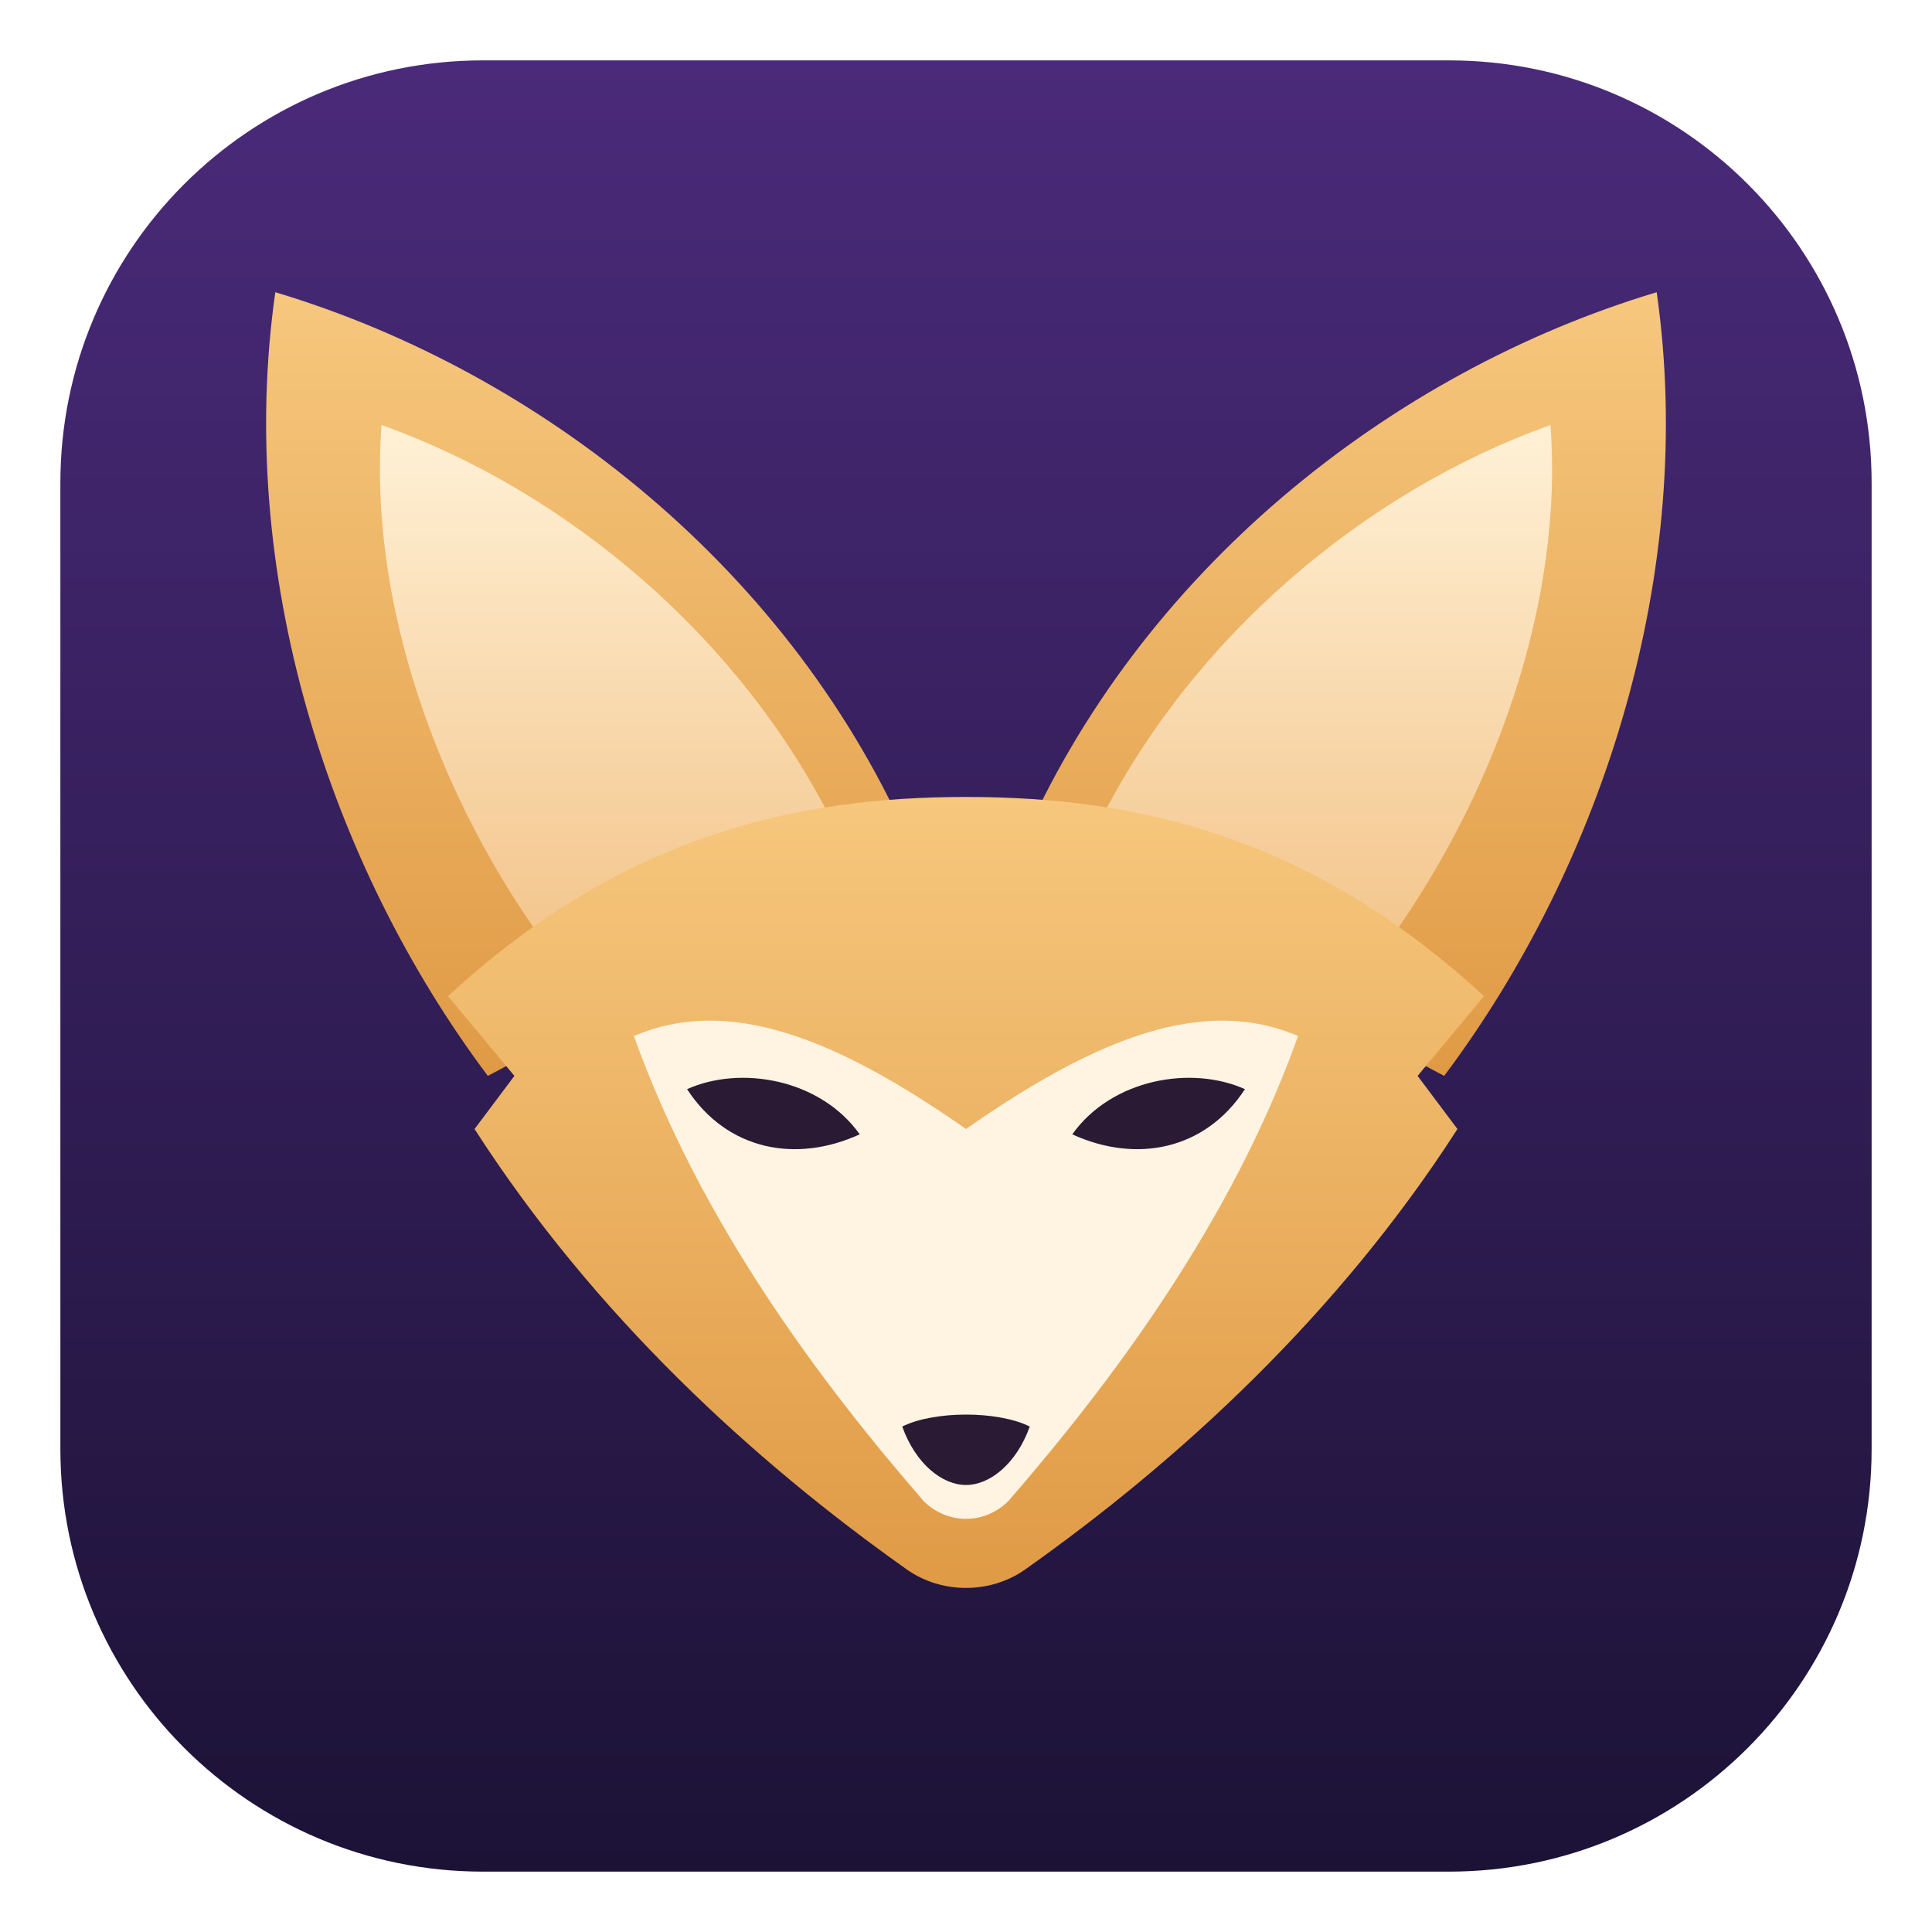
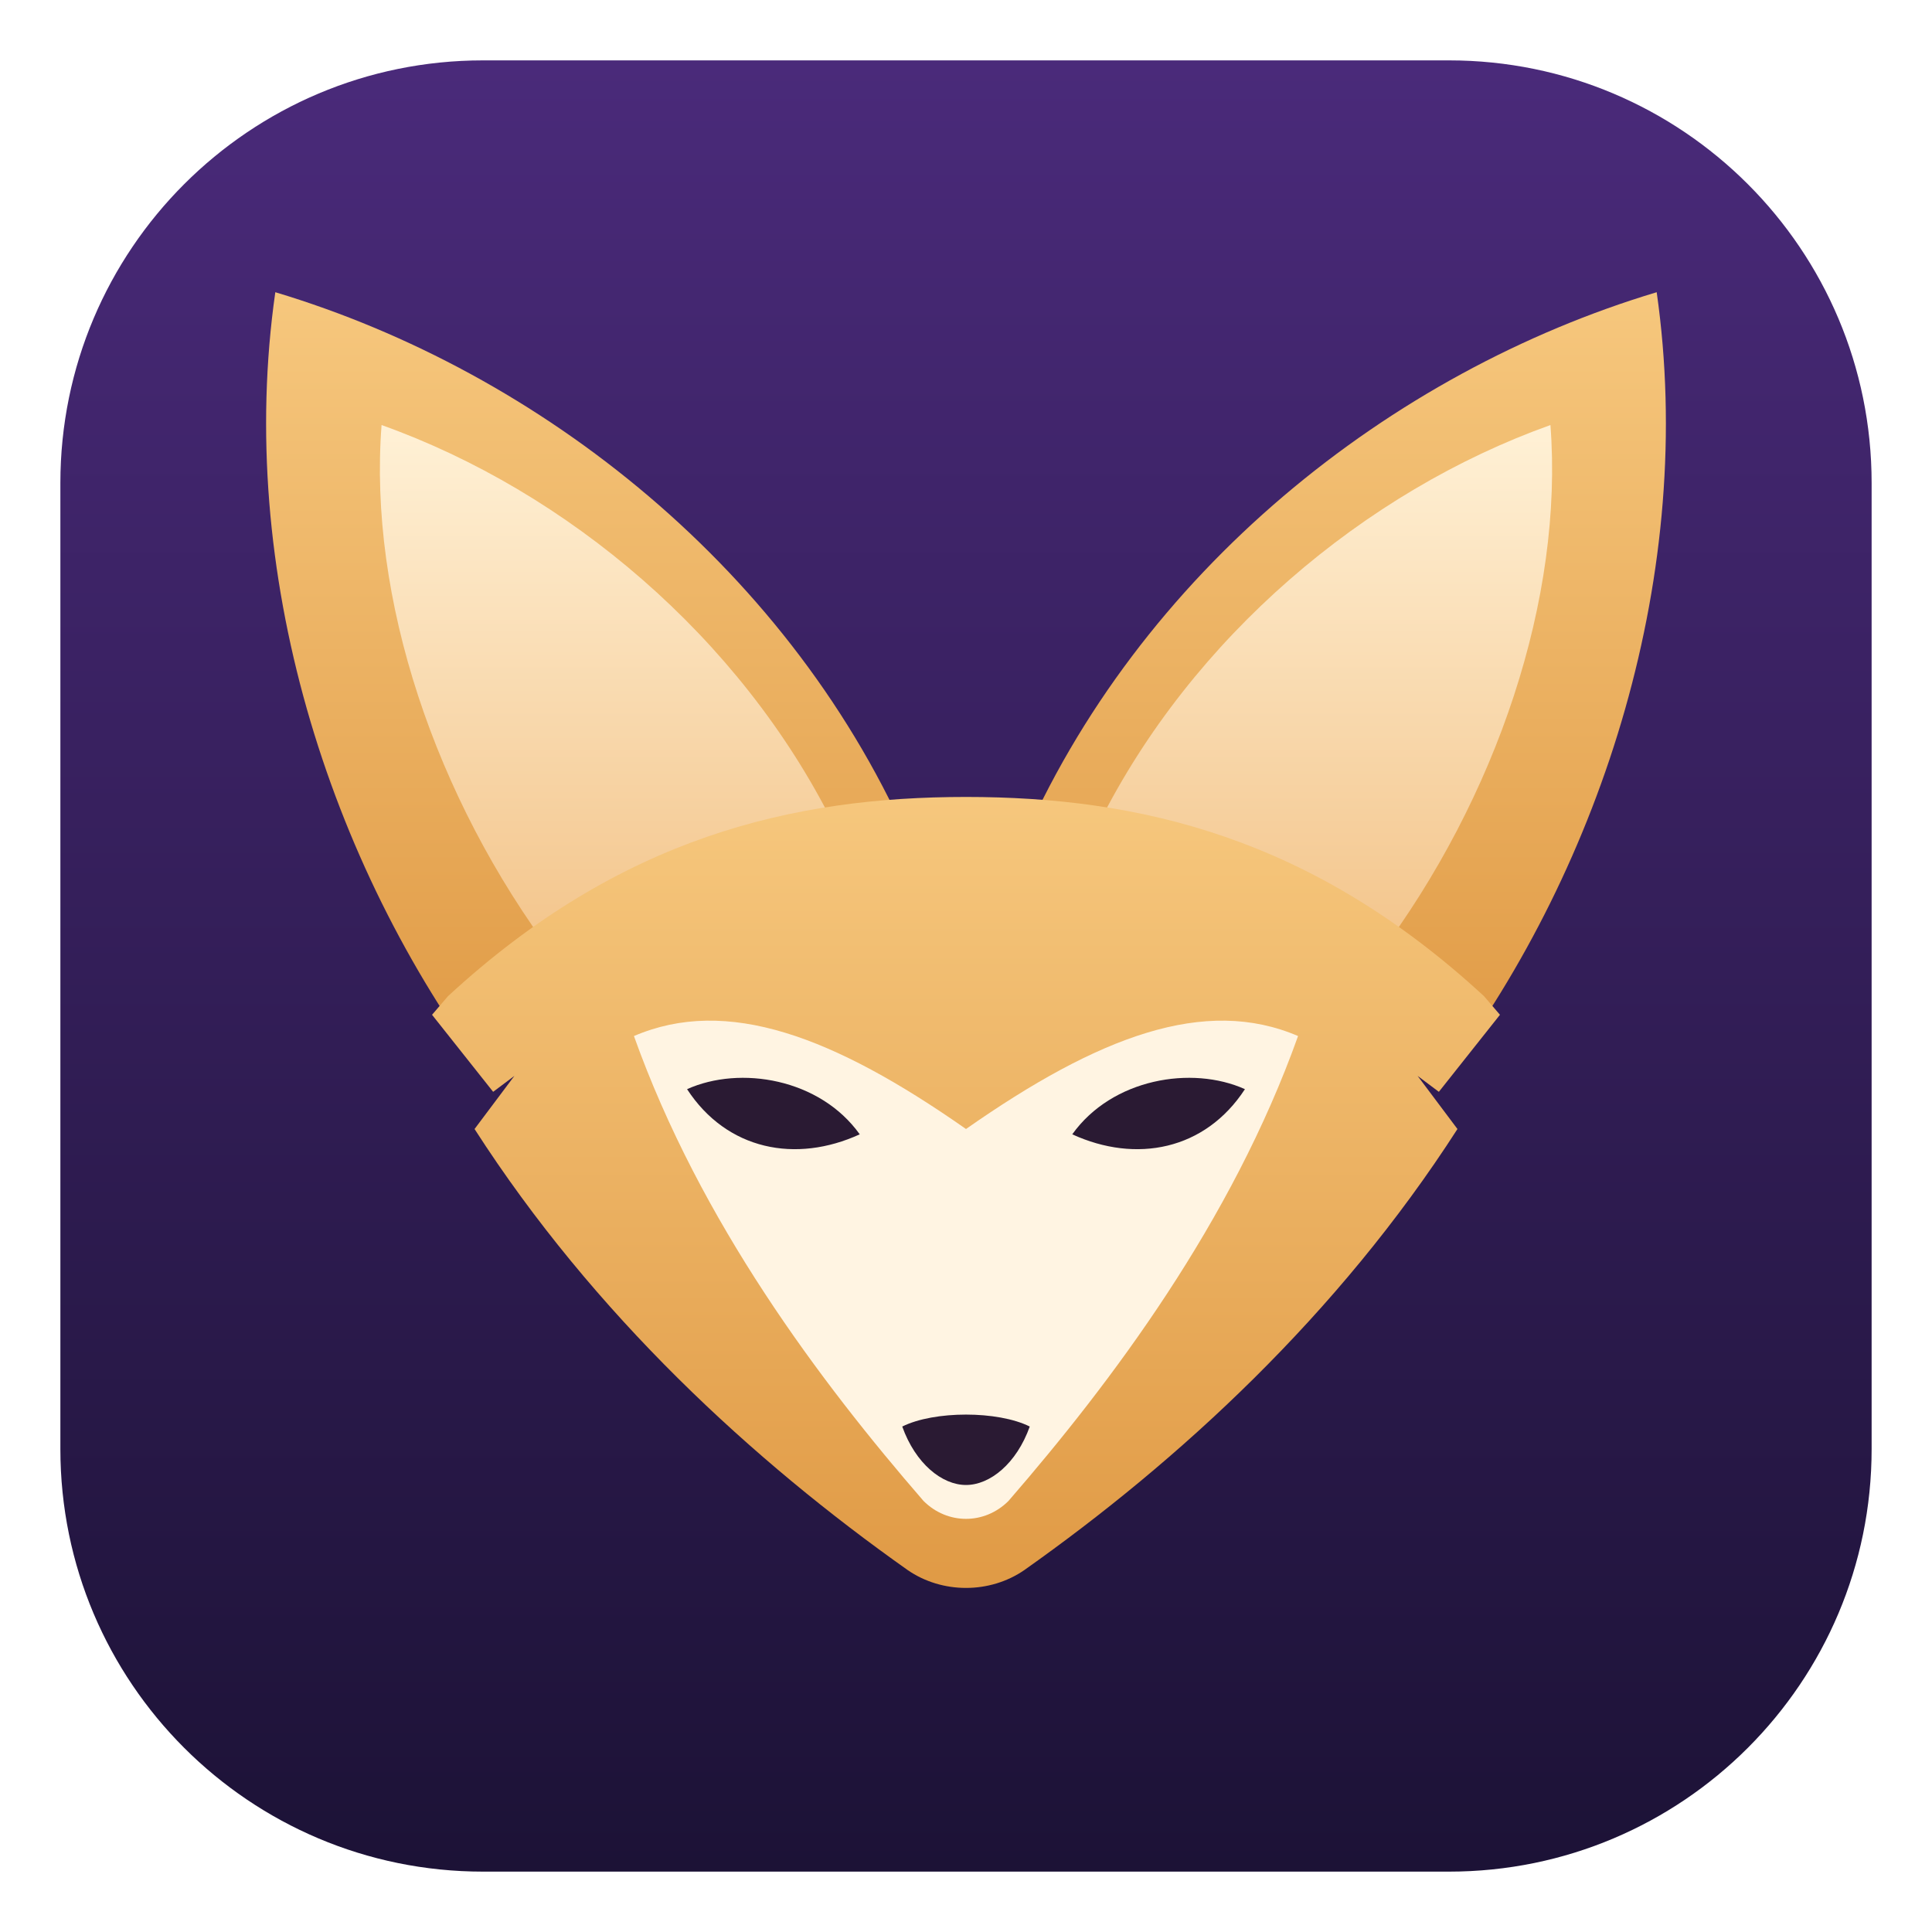
<svg xmlns="http://www.w3.org/2000/svg" viewBox="0 0 64 64">
  <defs>
    <linearGradient id="bg" x1="0" y1="0" x2="0" y2="1">
      <stop offset="0" stop-color="#4a2a7a" />
      <stop offset="1" stop-color="#1c1236" />
    </linearGradient>
    <linearGradient id="fur" x1="0" y1="0" x2="0" y2="1">
      <stop offset="0" stop-color="#f6c77d" />
      <stop offset="1" stop-color="#e09a45" />
    </linearGradient>
    <linearGradient id="ear" x1="0" y1="0" x2="0" y2="1">
      <stop offset="0" stop-color="#fff1d6" />
      <stop offset="1" stop-color="#f3c48a" />
    </linearGradient>
  </defs>
  <rect x="2" y="2" width="60" height="60" rx="14" fill="url(#bg)" />
  <g transform="translate(32 33) scale(0.88) translate(-32 -31)">
    <path d="M14 34C8 26 4.5 15 6 4.5C16 7.5 25.5 15 30 25.5Z" fill="url(#fur)" />
    <path d="M50 34C56 26 59.5 15 58 4.5C48 7.5 38.5 15 34 25.5Z" fill="url(#fur)" />
    <path d="M16.5 29.5C12 23.5 9.5 16 10 9.5C17 12 23.5 17.5 27 24.5Z" fill="url(#ear)" />
    <path d="M47.5 29.5C52 23.5 54.5 16 54 9.5C47 12 40.5 17.5 37 24.5Z" fill="url(#ear)" />
-     <path d="M12.5 31C19 25 25.5 23.5 32 23.5S45 25 51.5 31L49 34L50.5 36C46 43 40 48.5 34.2 52.6C32.9 53.5 31.1 53.5 29.8 52.6C24 48.5 18 43 13.5 36L15 34Z" fill="url(#fur)" />
+     <path d="M12.5 31C19 25 25.5 23.5 32 23.5S45 25 51.5 31L52.1 31.7L49.8 34.6L49 34L50.5 36C46 43 40 48.5 34.2 52.6C32.9 53.5 31.1 53.5 29.8 52.6C24 48.5 18 43 13.5 36L15 34L14.2 34.6L11.9 31.7Z" fill="url(#fur)" />
    <path d="M19.5 32.5C23 31 27 32.5 32 36C37 32.5 41 31 44.5 32.5C42 39.5 37.5 45.5 33.6 50C32.7 50.9 31.3 50.9 30.4 50C26.5 45.5 22 39.5 19.5 32.5Z" fill="#fff4e2" />
    <path d="M21.5 34.5C23.5 33.6 26.5 34.1 28 36.2C25.6 37.3 23 36.8 21.5 34.5Z" fill="#2a1a33" />
    <path d="M42.5 34.5C40.5 33.6 37.5 34.1 36 36.2C38.4 37.3 41 36.8 42.5 34.5Z" fill="#2a1a33" />
    <path d="M29.6 47.2C30.8 46.6 33.2 46.6 34.4 47.2C33.9 48.6 32.9 49.4 32 49.4S30.1 48.6 29.6 47.2Z" fill="#2a1a33" />
  </g>
</svg>
